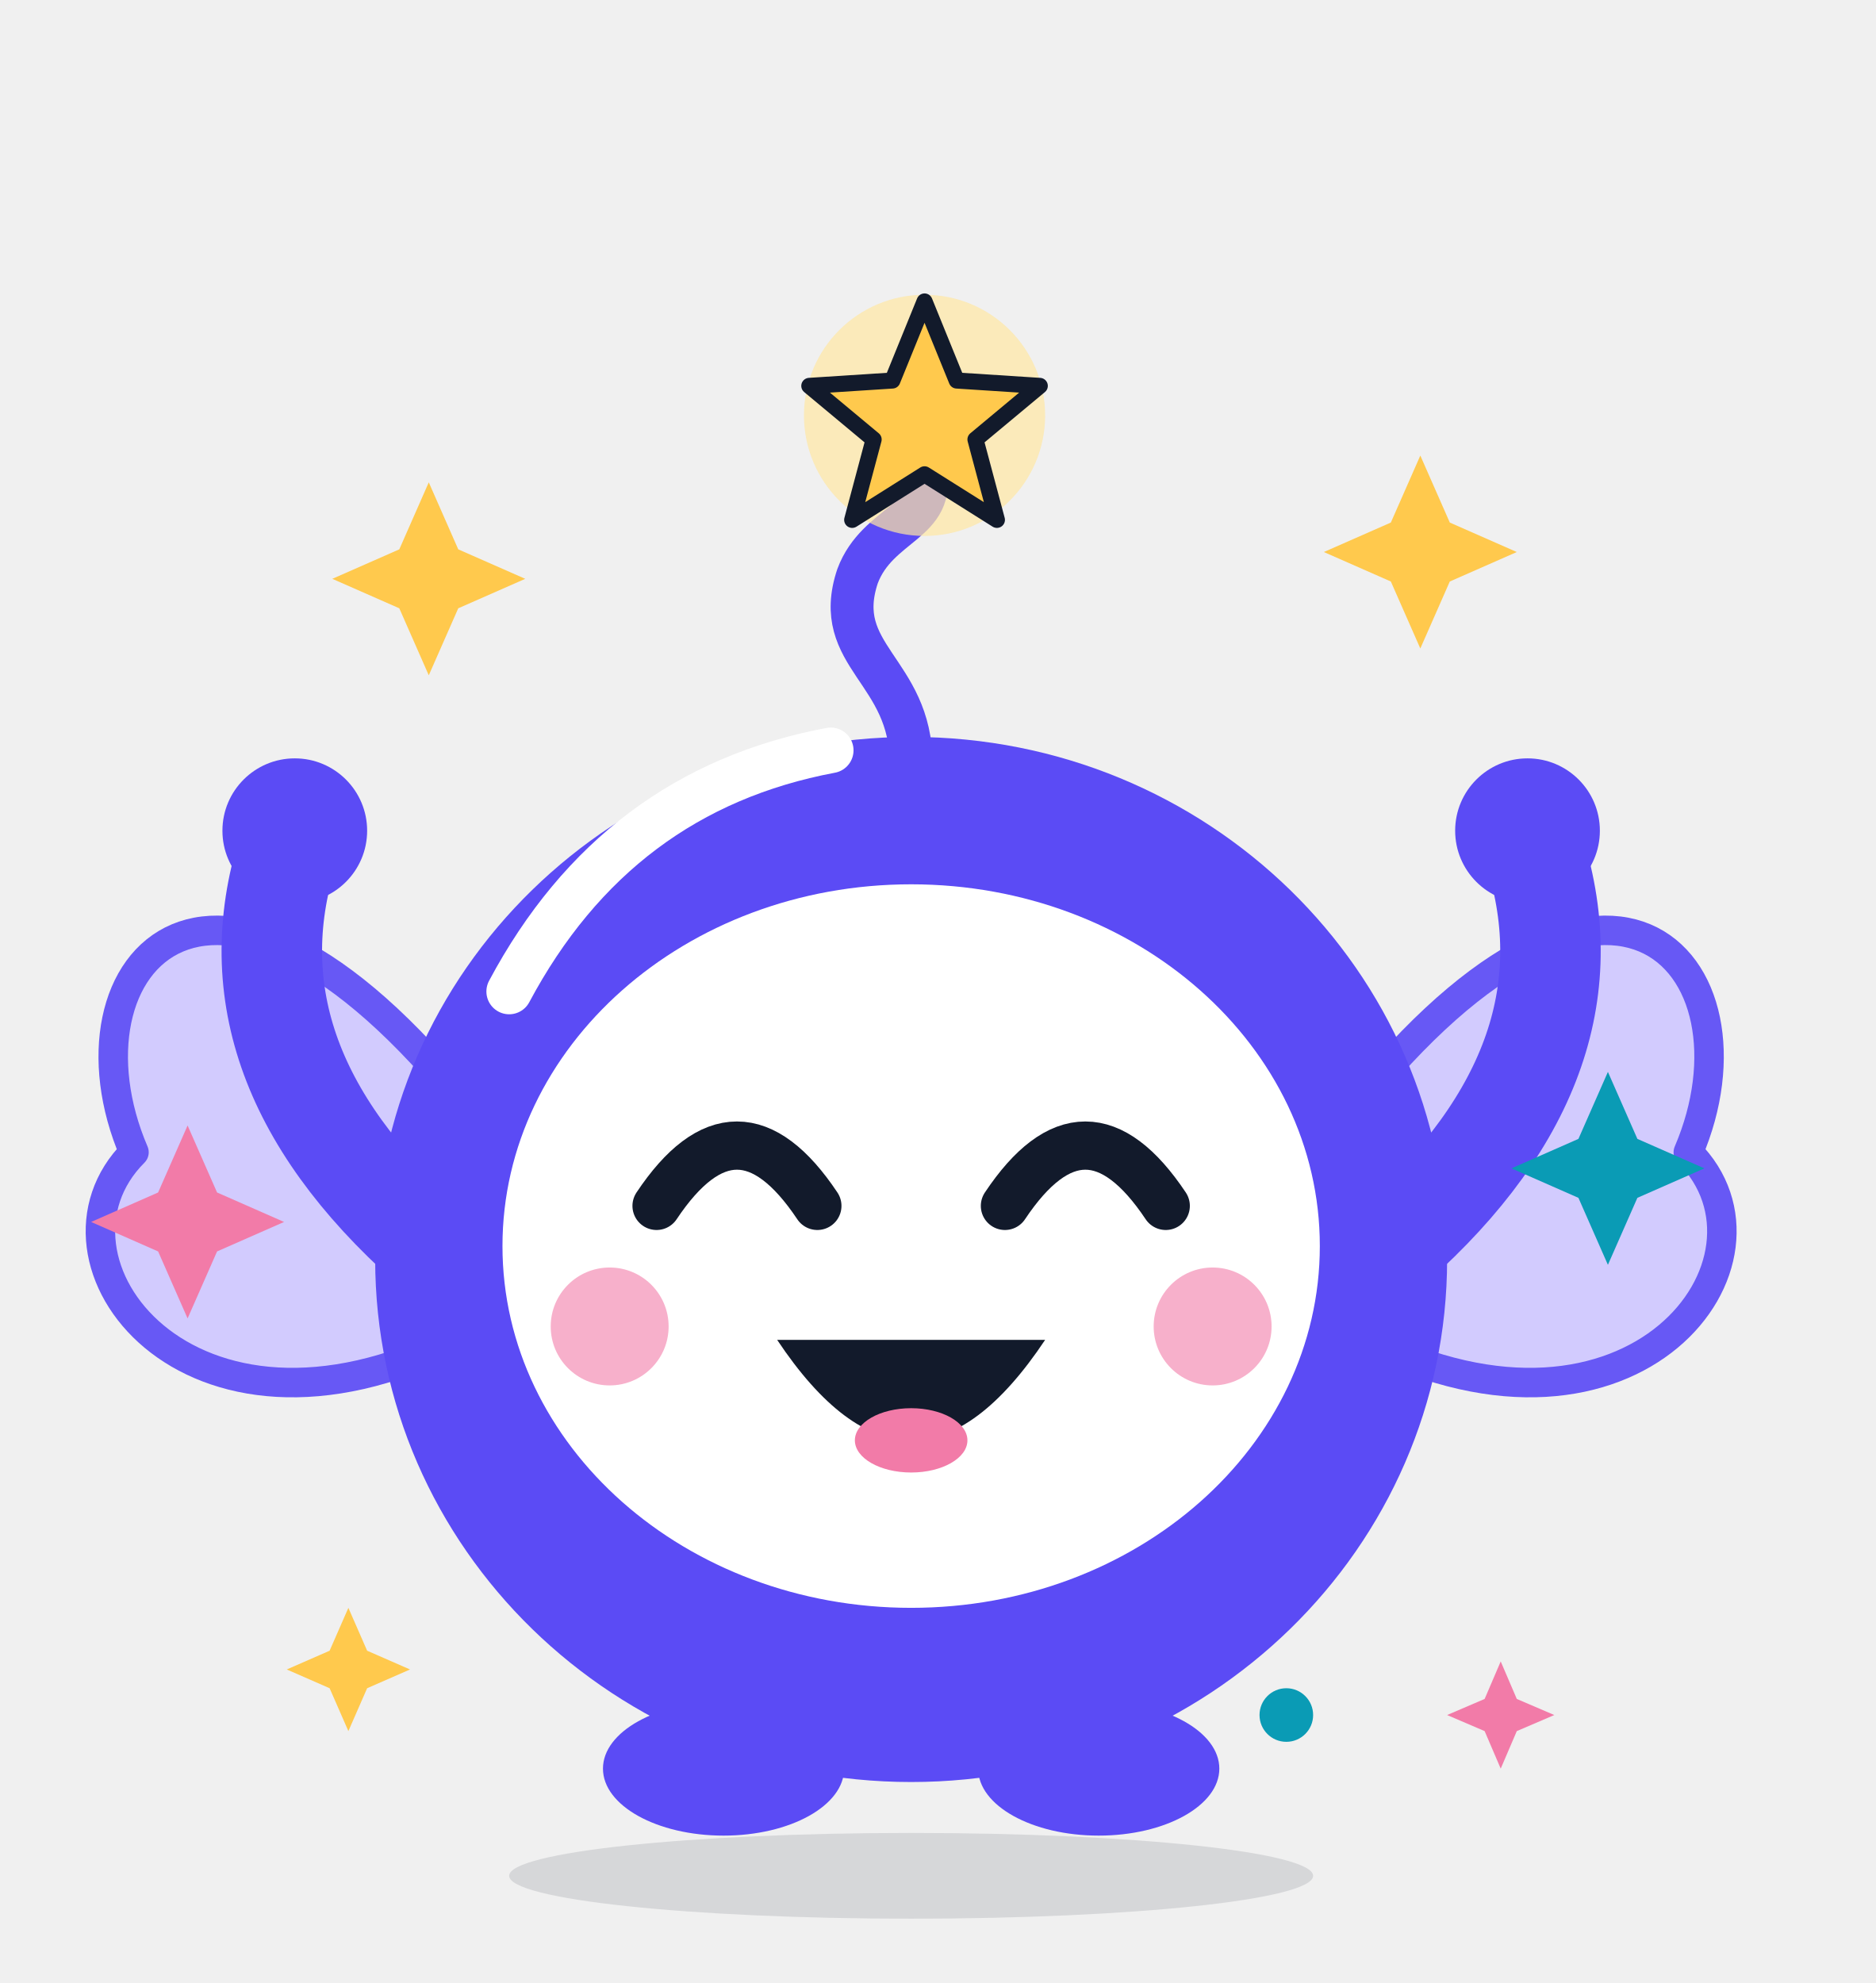
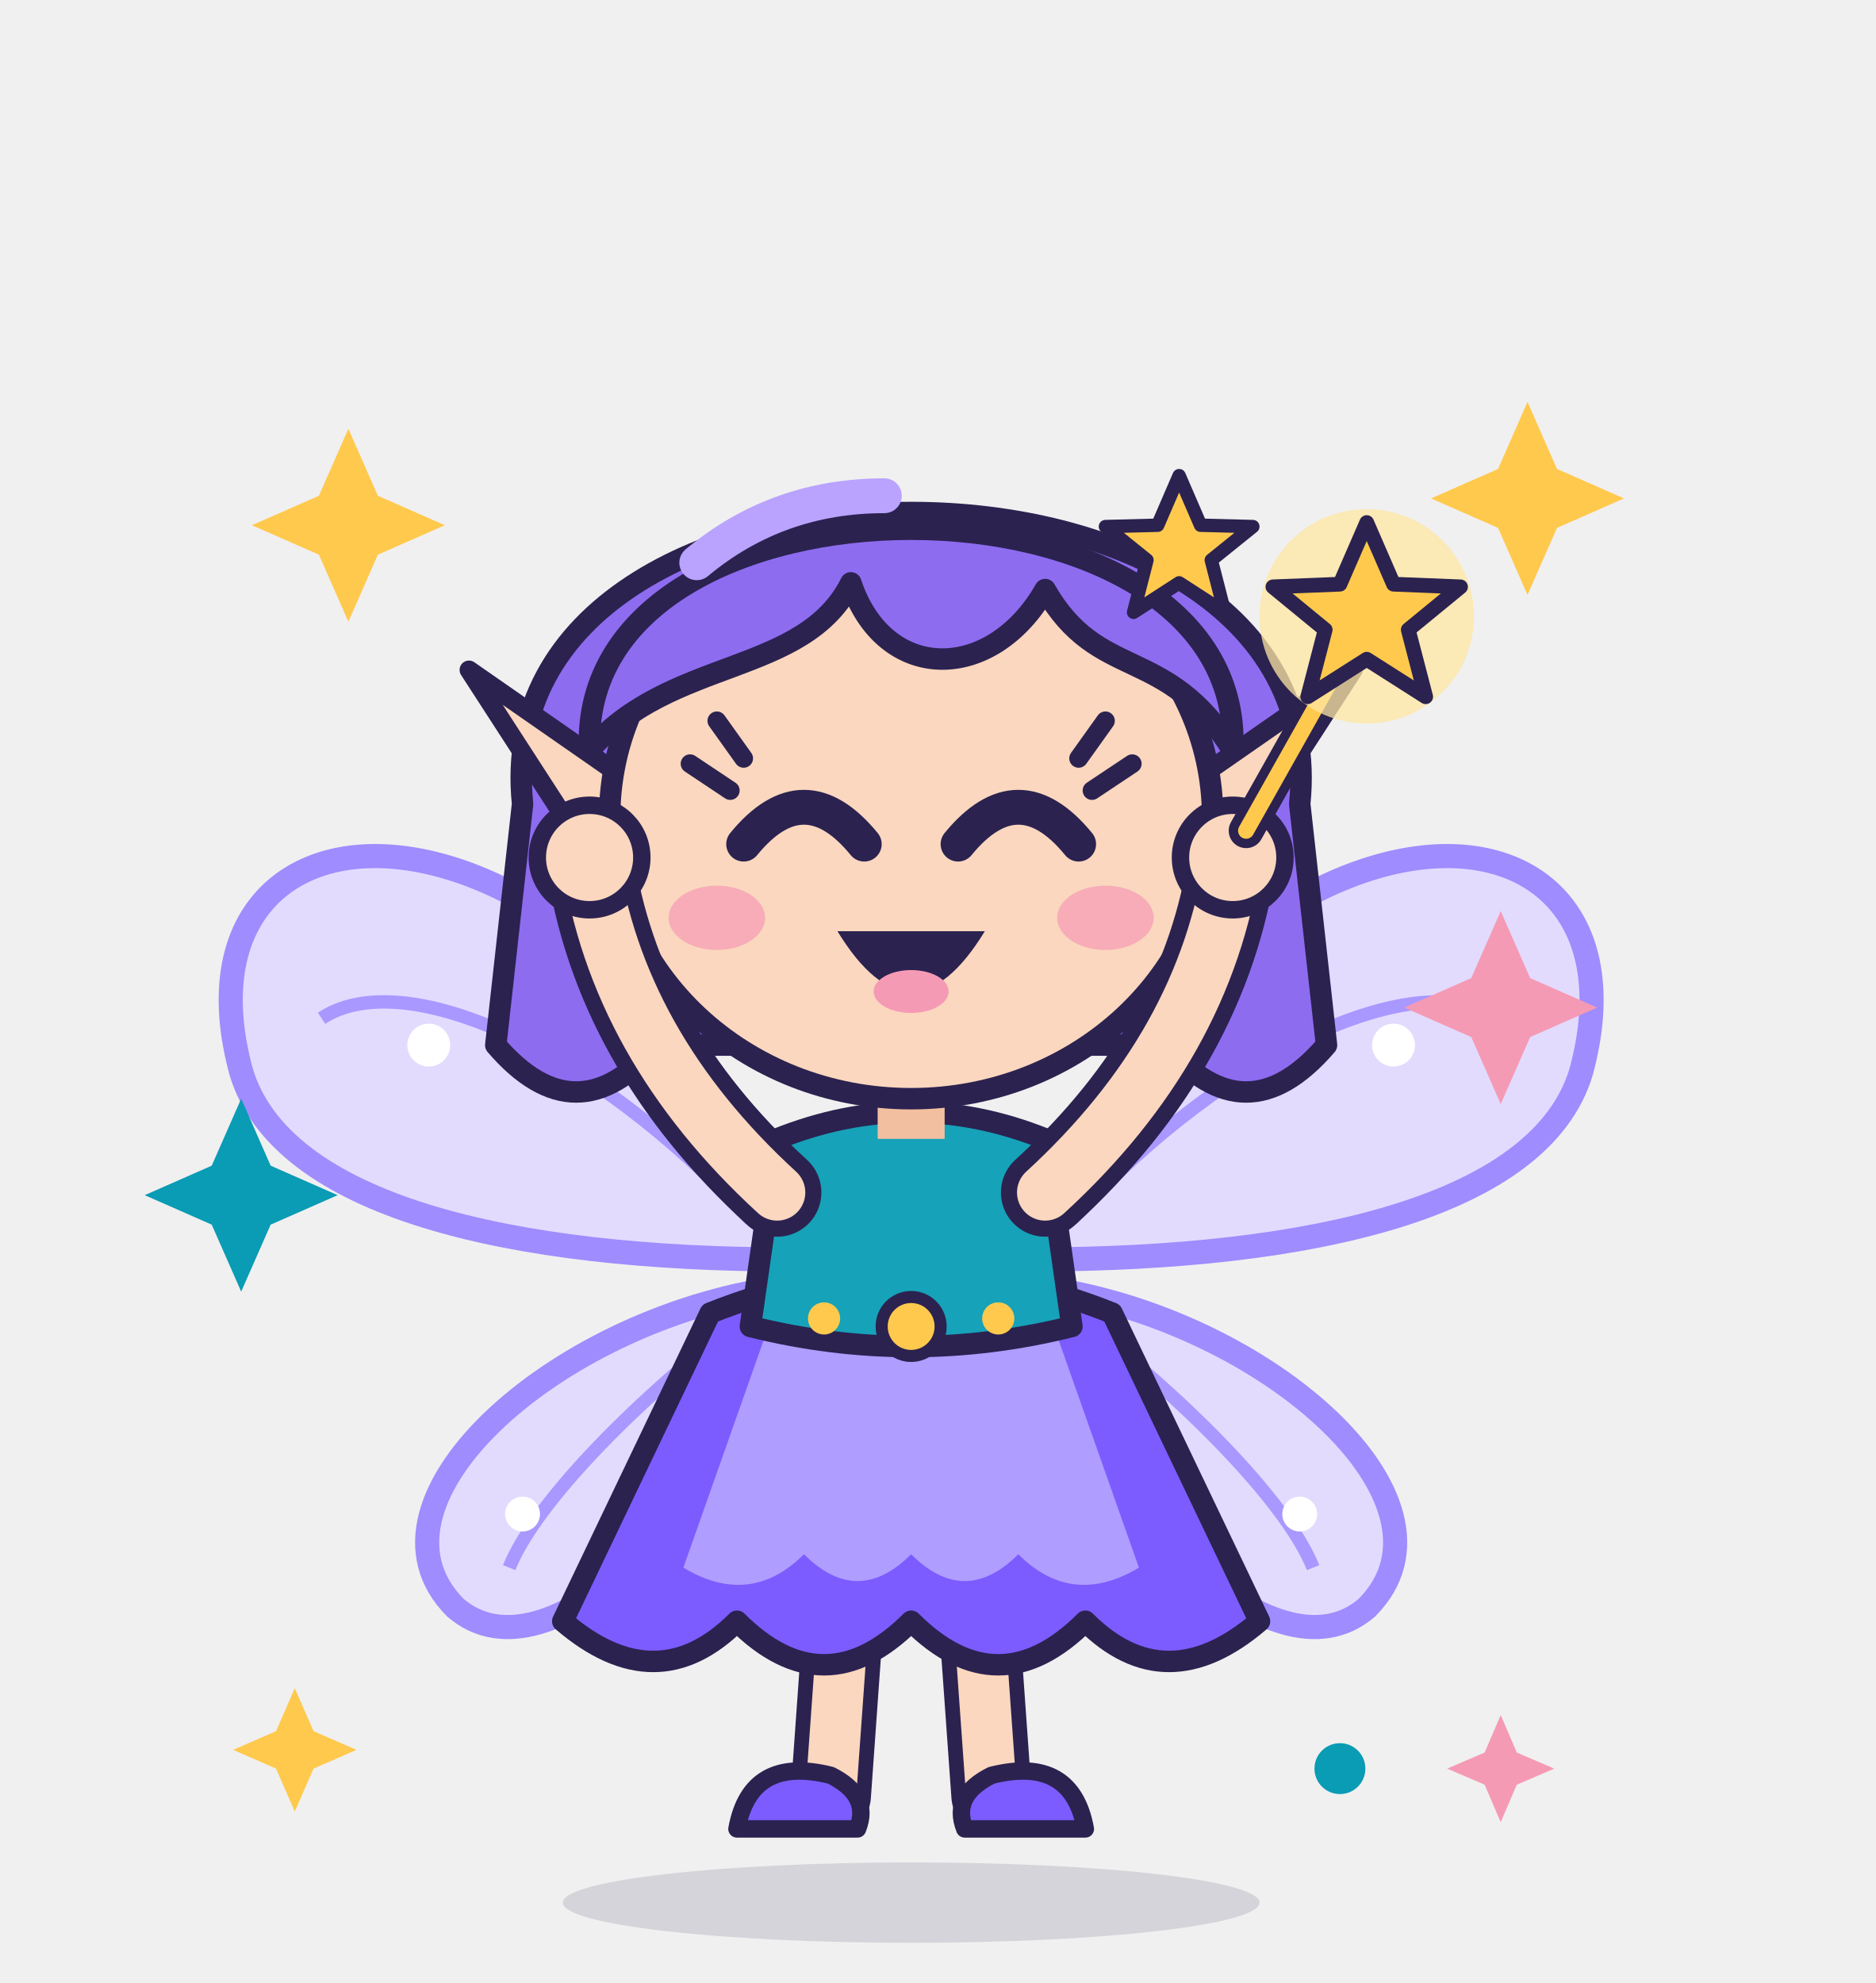
<svg xmlns="http://www.w3.org/2000/svg" viewBox="-8 -28 140 148" width="280" height="296" role="img" aria-labelledby="t">
  <style>.rd-wingL{transform-box:fill-box;transform-origin:100% 70%;animation:rd-flapL .38s ease-in-out infinite alternate}
.rd-wingR{transform-box:fill-box;transform-origin:0% 70%;animation:rd-flapR .38s ease-in-out infinite alternate}
.rd-star{transform-box:fill-box;transform-origin:center;animation:rd-star 2.2s ease-in-out infinite}
.rd-dust{transform-box:fill-box;transform-origin:center;animation:rd-dust 3s ease-in infinite}.rd-dust.b{animation-delay:1s}.rd-dust.c{animation-delay:2s}
.rd-shine{animation:rd-shine 3s ease-in-out infinite}
.rd-all{transform-box:fill-box;transform-origin:50% 100%;animation:rd-float 2.4s ease-in-out infinite}
.rd-look{animation:rd-look 5s ease-in-out infinite}
.rd-swing{transform-box:fill-box;transform-origin:100% 0%;animation:rd-swing 1.6s ease-in-out infinite alternate}
.rd-tip{transform-box:fill-box;transform-origin:center;animation:rd-tip 1.2s ease-in-out infinite alternate}
.rd-cheek{animation:rd-cheek 2.4s ease-in-out infinite}
.rd-dust,.rd-look,.rd-eyes,.rd-mouth-t,.rd-wave,.rd-bulb,.rd-ping,.rd-spark,.rd-dot,.rd-drop,.rd-sym,.rd-armL,.rd-armR,.rd-q{transform-box:fill-box;transform-origin:center}
.rd-eyes{animation:rd-blink 3.2s infinite}
.rd-ping{animation:rd-ping 2.4s ease-out infinite;transform-origin:50% 100%}
.rd-ping.b{animation-delay:.5s}
.rd-wave{transform-origin:0% 100%;animation:rd-wave .55s ease-in-out infinite alternate}
.rd-mouth-t{animation:rd-talk .24s ease-in-out infinite alternate}
.rd-snd{animation:rd-fade 1s ease-in-out infinite}.rd-snd.b{animation-delay:.3s}
.rd-bulb{animation:rd-pop 1.4s ease-in-out infinite alternate}
.rd-dot{animation:rd-fade 1.6s ease-in-out infinite}.rd-dot.b{animation-delay:.25s}.rd-dot.c{animation-delay:.5s}
.rd-spark{animation:rd-twinkle 1.1s ease-in-out infinite alternate}.rd-spark.b{animation-delay:.35s}.rd-spark.c{animation-delay:.7s}
.rd-jump{animation:rd-jump .5s cubic-bezier(.3,0,.5,1) infinite alternate}
.rd-drop{animation:rd-drop 1.8s ease-in infinite}
.rd-sym{animation:rd-bob 1.8s ease-in-out infinite alternate}.rd-sym.b{animation-delay:.4s}.rd-sym.c{animation-delay:.8s}
.rd-q{animation:rd-tilt 1.6s ease-in-out infinite alternate}
.rd-point{transform-box:fill-box;transform-origin:0% 100%;animation:rd-point .8s ease-in-out infinite alternate}
.rd-fist{transform-box:fill-box;transform-origin:100% 100%;animation:rd-fist .5s ease-in-out infinite alternate}
@keyframes rd-float{0%,100%{transform:translateY(0) rotate(0deg) scale(1,1)}25%{transform:translateY(-5px) rotate(-2.5deg) scale(.98,1.03)}50%{transform:translateY(-7px) rotate(0deg) scale(1,1)}75%{transform:translateY(-5px) rotate(2.5deg) scale(.98,1.03)}}
@keyframes rd-flapL{from{transform:rotate(8deg) scaleX(1)}to{transform:rotate(-14deg) scaleX(.72)}}
@keyframes rd-flapR{from{transform:rotate(-8deg) scaleX(1)}to{transform:rotate(14deg) scaleX(.72)}}
@keyframes rd-star{0%,100%{transform:rotate(0deg) scale(1)}50%{transform:rotate(72deg) scale(1.22)}}
@keyframes rd-dust{0%{transform:translateY(8px) scale(.3);opacity:0}20%{opacity:1}100%{transform:translateY(-26px) scale(1) rotate(90deg);opacity:0}}
@keyframes rd-shine{0%,100%{opacity:.35}50%{opacity:.75}}
@keyframes rd-look{0%,30%,100%{transform:translateX(0)}38%,55%{transform:translateX(-2.5px)}63%,80%{transform:translateX(2.5px)}}
@keyframes rd-swing{from{transform:rotate(-12deg)}to{transform:rotate(10deg)}}
@keyframes rd-tip{from{transform:scale(.85)}to{transform:scale(1.25)}}
@keyframes rd-cheek{0%,100%{opacity:.35}50%{opacity:.75}}
@keyframes rd-blink{0%,93%,100%{transform:scaleY(1)}96.5%{transform:scaleY(.08)}}
@keyframes rd-ping{0%{opacity:.9;transform:scale(.5)}100%{opacity:0;transform:scale(1.25)}}
@keyframes rd-wave{from{transform:rotate(-18deg)}to{transform:rotate(24deg)}}
@keyframes rd-talk{from{transform:scaleY(.3)}to{transform:scaleY(1.4)}}
@keyframes rd-fade{0%,100%{opacity:.15}50%{opacity:1}}
@keyframes rd-pop{from{transform:scale(.8) rotate(-6deg)}to{transform:scale(1.2) rotate(6deg)}}
@keyframes rd-twinkle{from{transform:scale(.4) rotate(0deg);opacity:.3}to{transform:scale(1.1) rotate(25deg);opacity:1}}
@keyframes rd-jump{from{transform:translateY(0) scale(1.04,.96)}to{transform:translateY(-12px) scale(.97,1.04)}}
@keyframes rd-drop{0%{transform:translateY(-3px);opacity:0}25%{opacity:1}100%{transform:translateY(9px);opacity:0}}
@keyframes rd-bob{from{transform:translateY(4px) rotate(-8deg)}to{transform:translateY(-5px) rotate(8deg)}}
@keyframes rd-tilt{from{transform:rotate(-14deg) translateY(2px)}to{transform:rotate(14deg) translateY(-3px)}}
@keyframes rd-point{from{transform:rotate(4deg)}to{transform:rotate(-16deg)}}
@keyframes rd-fist{from{transform:rotate(-6deg)}to{transform:rotate(16deg)}}
@media (prefers-reduced-motion:reduce){.rd-all,.rd-all *{animation:none!important}}</style>
-   <ellipse cx="60" cy="112" rx="30" ry="3.2" fill="#121A2B" opacity=".12" />
+   <ellipse cx="60" cy="114" rx="26" ry="3" fill="#2B2250" opacity=".14" />
+   <path class="rd-dust" d="M14 98 l1.4 3.2 l3.2 1.4 l-3.2 1.4 l-1.4 3.2 l-1.4 -3.2 l-3.2 -1.4 l3.2 -1.4 z" fill="#FFC94D" />
+   <path class="rd-dust b" d="M104 100 l1.2 2.8 l2.8 1.2 l-2.8 1.2 l-1.2 2.8 l-1.2 -2.8 l-2.8 -1.2 l2.8 -1.2 z" fill="#F59AB5" />
+   <circle class="rd-dust c" cx="92" cy="104" r="1.9" fill="#0A9BB5" />
  <g class="rd-all">
    <g class="rd-jump">
-       <path class="rd-wingL" d="M28 56 C8 30 -4 44 2 58 C-6 66 6 82 26 72 Z" fill="#CFC8FF" stroke="#5B4BF5" stroke-width="2.2" stroke-linejoin="round" opacity=".92" />
-       <path class="rd-wingR" d="M92 56 C112 30 124 44 118 58 C126 66 114 82 94 72 Z" fill="#CFC8FF" stroke="#5B4BF5" stroke-width="2.2" stroke-linejoin="round" opacity=".92" />
-       <path d="M60 29 C60 22 54 21 56 15 C57.5 11 62 11 61 7" fill="none" stroke="#5B4BF5" stroke-width="3.2" stroke-linecap="round" />
-       <circle class="rd-ping" cx="61" cy="3" r="9" fill="#FFE7A3" opacity=".7" />
-       <path class="rd-star" d="M61 -5.5 L63.4 0.4 L69.6 0.8 L64.8 4.8 L66.4 10.8 L61 7.4 L55.6 10.8 L57.2 4.8 L52.4 0.8 L58.6 0.4 Z" fill="#FFC94D" stroke="#121A2B" stroke-width="1.2" stroke-linejoin="round" />
-       <path class="rd-dust" d="M18 92 l1.4 3.2 l3.2 1.4 l-3.2 1.4 l-1.4 3.2 l-1.4 -3.2 l-3.2 -1.4 l3.2 -1.4 z" fill="#FFC94D" />
-       <path class="rd-dust b" d="M104 96 l1.2 2.8 l2.8 1.2 l-2.8 1.2 l-1.2 2.8 l-1.2 -2.8 l-2.8 -1.2 l2.8 -1.2 z" fill="#F27BA8" />
-       <circle class="rd-dust c" cx="88" cy="100" r="2" fill="#0A9BB5" />
-       <ellipse cx="46" cy="104" rx="9" ry="5" fill="#5B4BF5" />
-       <ellipse cx="74" cy="104" rx="9" ry="5" fill="#5B4BF5" />
-       <g class="rd-fist">
-         <path d="M23 64 Q8 50 14 34" fill="none" stroke="#5B4BF5" stroke-width="7.5" stroke-linecap="round" />
-         <circle cx="14" cy="34" r="5.4" fill="#5B4BF5" />
+       <g class="rd-wingL">
+         <path d="M51 62 C34 28 4 30 10 52 C13 62 30 66 51 66 Z" fill="#E2DAFF" stroke="#9B87FF" stroke-width="1.8" stroke-linejoin="round" opacity=".95" />
+         <path d="M51 68 C34 70 18 84 26 92 C33 98 46 84 51 72 Z" fill="#E2DAFF" stroke="#9B87FF" stroke-width="1.8" stroke-linejoin="round" opacity=".95" />
+         <path d="M48 63 C36 50 22 44 16 48 M48 70 C40 76 32 84 30 89" fill="none" stroke="#9B87FF" stroke-width="1" opacity=".8" />
+         <circle cx="24" cy="50" r="1.6" fill="#FFFFFF" />
+         <circle cx="31" cy="85" r="1.3" fill="#FFFFFF" />
      </g>
-       <g class="rd-wave">
-         <path d="M97 64 Q112 50 106 34" fill="none" stroke="#5B4BF5" stroke-width="7.5" stroke-linecap="round" />
-         <circle cx="106" cy="34" r="5.4" fill="#5B4BF5" />
+       <g class="rd-wingR">
+         <path d="M69 62 C86 28 116 30 110 52 C107 62 90 66 69 66 Z" fill="#E2DAFF" stroke="#9B87FF" stroke-width="1.8" stroke-linejoin="round" opacity=".95" />
+         <path d="M69 68 C86 70 102 84 94 92 C87 98 74 84 69 72 Z" fill="#E2DAFF" stroke="#9B87FF" stroke-width="1.8" stroke-linejoin="round" opacity=".95" />
+         <path d="M72 63 C84 50 98 44 104 48 M72 70 C80 76 88 84 90 89" fill="none" stroke="#9B87FF" stroke-width="1" opacity=".8" />
+         <circle cx="96" cy="50" r="1.6" fill="#FFFFFF" />
+         <circle cx="89" cy="85" r="1.3" fill="#FFFFFF" />
      </g>
-       <ellipse cx="60" cy="66" rx="40" ry="39" fill="#5B4BF5" />
-       <path class="rd-shine" d="M30 46 Q38 31 54 28" fill="none" stroke="#FFFFFF" stroke-width="3.4" stroke-linecap="round" />
-       <ellipse cx="60" cy="65" rx="30.5" ry="27" fill="#FFFFFF" />
+       <path d="M55 92 L54 106 M65 92 L66 106" stroke="#2B2250" stroke-width="6" stroke-linecap="round" />
+       <path d="M55 92 L54 106 M65 92 L66 106" stroke="#FAD7BE" stroke-width="3.8" stroke-linecap="round" />
+       <path d="M47 108.5 Q48 103 54 104.5 Q57 106 56 108.5 Z M73 108.5 Q72 103 66 104.5 Q63 106 64 108.5 Z" fill="#7C5CFF" stroke="#2B2250" stroke-width="1.3" stroke-linejoin="round" />
+       <path d="M45 70 Q60 64 75 70 L86 93 Q79 99 73 93 Q66.5 99.5 60 93 Q53.5 99.5 47 93 Q41 99 34 93 Z" fill="#7C5CFF" stroke="#2B2250" stroke-width="1.6" stroke-linejoin="round" />
+       <path d="M49 72 Q60 68 71 72 L77 89 Q72 92 68 88 Q64 92 60 88 Q56 92 52 88 Q48 92 43 89 Z" fill="#B9A8FF" opacity=".85" />
+       <path d="M50 57 Q60 53 70 57 L72 71 Q60 74 48 71 Z" fill="#16A2B8" stroke="#2B2250" stroke-width="1.6" stroke-linejoin="round" />
+       <circle cx="60" cy="71" r="2.2" fill="#FFC94D" stroke="#2B2250" stroke-width=".9" />
+       <circle cx="53.5" cy="70.4" r="1.2" fill="#FFC94D" />
+       <circle cx="66.5" cy="70.4" r="1.2" fill="#FFC94D" />
+       <path d="M57.5 51 h5 v6 h-5 Z" fill="#F2BFA0" />
+       <path d="M31 32 C28 3 92 3 89 32 L91 50 Q85 57 79 50 L41 50 Q35 57 29 50 Z" fill="#8E6CF0" stroke="#2B2250" stroke-width="1.6" stroke-linejoin="round" />
+       <path d="M38.5 30 L27 22 L38 39 Z M81.5 30 L93 22 L82 39 Z" fill="#FAD7BE" stroke="#2B2250" stroke-width="1.4" stroke-linejoin="round" />
+       <ellipse cx="60" cy="33" rx="22.5" ry="21" fill="#FAD7BE" stroke="#2B2250" stroke-width="1.6" />
      <g class="rd-cheek">
-         <circle cx="37.5" cy="71" r="4.4" fill="#F27BA8" opacity=".6" />
-         <circle cx="82.5" cy="71" r="4.4" fill="#F27BA8" opacity=".6" />
+         <ellipse cx="45.5" cy="40.5" rx="3.6" ry="2.4" fill="#F59AB5" opacity=".7" />
+         <ellipse cx="74.5" cy="40.5" rx="3.6" ry="2.4" fill="#F59AB5" opacity=".7" />
      </g>
      <g class="rd-look">
        <g class="rd-eyes">
-           <path d="M41 62 Q47 53 53 62" fill="none" stroke="#121A2B" stroke-width="3.6" stroke-linecap="round" />
-           <path d="M67 62 Q73 53 79 62" fill="none" stroke="#121A2B" stroke-width="3.6" stroke-linecap="round" />
+           <path d="M47.5 35 Q52 29.5 56.5 35" fill="none" stroke="#2B2250" stroke-width="2.6" stroke-linecap="round" />
+           <path d="M63.5 35 Q68 29.5 72.5 35" fill="none" stroke="#2B2250" stroke-width="2.6" stroke-linecap="round" />
+           <path d="M46.5 31 l-3 -2 M47.5 28.6 l-2 -2.8 M73.5 31 l3 -2 M72.5 28.6 l2 -2.8" stroke="#2B2250" stroke-width="1.4" stroke-linecap="round" />
        </g>
      </g>
-       <path d="M50 72 Q60 87 70 72 Z" fill="#121A2B" />
-       <ellipse cx="60" cy="79.5" rx="4.2" ry="2.4" fill="#F27BA8" />
-       <path class="rd-spark " d="M24 8 l2.2 5 l5 2.2 l-5 2.2 l-2.2 5 l-2.2 -5 l-5 -2.2 l5 -2.2 z" fill="#FFC94D" />
-       <path class="rd-spark b" d="M98 6 l2.2 5 l5 2.2 l-5 2.2 l-2.2 5 l-2.2 -5 l-5 -2.2 l5 -2.2 z" fill="#FFC94D" />
-       <path class="rd-spark c" d="M112 52 l2.2 5 l5 2.2 l-5 2.2 l-2.2 5 l-2.2 -5 l-5 -2.2 l5 -2.2 z" fill="#0A9BB5" />
-       <path class="rd-spark b" d="M6 56 l2.2 5 l5 2.2 l-5 2.2 l-2.2 5 l-2.2 -5 l-5 -2.2 l5 -2.2 z" fill="#F27BA8" />
+       <path d="M54.5 41.5 Q60 50.5 65.5 41.5 Z" fill="#2B2250" />
+       <ellipse cx="60" cy="46" rx="2.8" ry="1.6" fill="#F59AB5" />
+       <path d="M36 28 C35 6 85 6 84 28 C79 20 74 23 70 16 C66 23 58 23 55.5 15.5 C52 22.5 42 21 36 28 Z" fill="#8E6CF0" stroke="#2B2250" stroke-width="1.6" stroke-linejoin="round" />
+       <path class="rd-shine" d="M44 14 Q50 9 58 9" fill="none" stroke="#B9A3FF" stroke-width="2.6" stroke-linecap="round" />
+       <g transform="translate(80 13)">
+         <path class="rd-tip" d="M0 -5.5 L1.6 -1.8 L5.5 -1.7 L2.4 .8 L3.4 4.7 L0 2.5 L-3.4 4.7 L-2.4 .8 L-5.5 -1.7 L-1.6 -1.8 Z" fill="#FFC94D" stroke="#2B2250" stroke-width="1" stroke-linejoin="round" />
+       </g>
+       <g class="rd-fist">
+         <g>
+           <path d="M50 61 Q38 50 36 36" fill="none" stroke="#2B2250" stroke-width="6.6" stroke-linecap="round" />
+           <path d="M50 61 Q38 50 36 36" fill="none" stroke="#FAD7BE" stroke-width="4.2" stroke-linecap="round" />
+           <circle cx="36" cy="36" r="3.9" fill="#FAD7BE" stroke="#2B2250" stroke-width="1.3" />
+         </g>
+       </g>
+       <g class="rd-wave">
+         <g>
+           <path d="M70 61 Q82 50 84 36" fill="none" stroke="#2B2250" stroke-width="6.6" stroke-linecap="round" />
+           <path d="M70 61 Q82 50 84 36" fill="none" stroke="#FAD7BE" stroke-width="4.2" stroke-linecap="round" />
+           <circle cx="84" cy="36" r="3.9" fill="#FAD7BE" stroke="#2B2250" stroke-width="1.3" />
+         </g>
+         <path d="M85 34 L94 18" stroke="#2B2250" stroke-width="2.6" stroke-linecap="round" />
+         <path d="M85 34 L94 18" stroke="#FFC94D" stroke-width="1.2" stroke-linecap="round" />
+         <g transform="translate(94 18)">
+           <circle class="rd-ping" r="8" fill="#FFE7A3" opacity=".75" />
+           <path class="rd-star" d="M0 -7 L2 -2.4 L7 -2.2 L3.1 1 L4.4 6 L0 3.2 L-4.4 6 L-3.1 1 L-7 -2.2 L-2 -2.4 Z" fill="#FFC94D" stroke="#2B2250" stroke-width="1.1" stroke-linejoin="round" />
+         </g>
+       </g>
+       <path class="rd-spark " d="M18 4 l2.2 5 l5 2.2 l-5 2.2 l-2.2 5 l-2.2 -5 l-5 -2.2 l5 -2.2 z" fill="#FFC94D" />
+       <path class="rd-spark b" d="M104 40 l2.2 5 l5 2.2 l-5 2.2 l-2.2 5 l-2.2 -5 l-5 -2.2 l5 -2.2 z" fill="#F59AB5" />
+       <path class="rd-spark c" d="M10 54 l2.2 5 l5 2.2 l-5 2.2 l-2.2 5 l-2.2 -5 l-5 -2.2 l5 -2.2 z" fill="#0A9BB5" />
+       <path class="rd-spark b" d="M106 2 l2.2 5 l5 2.2 l-5 2.2 l-2.2 5 l-2.2 -5 l-5 -2.2 l5 -2.2 z" fill="#FFC94D" />
    </g>
  </g>
</svg>
